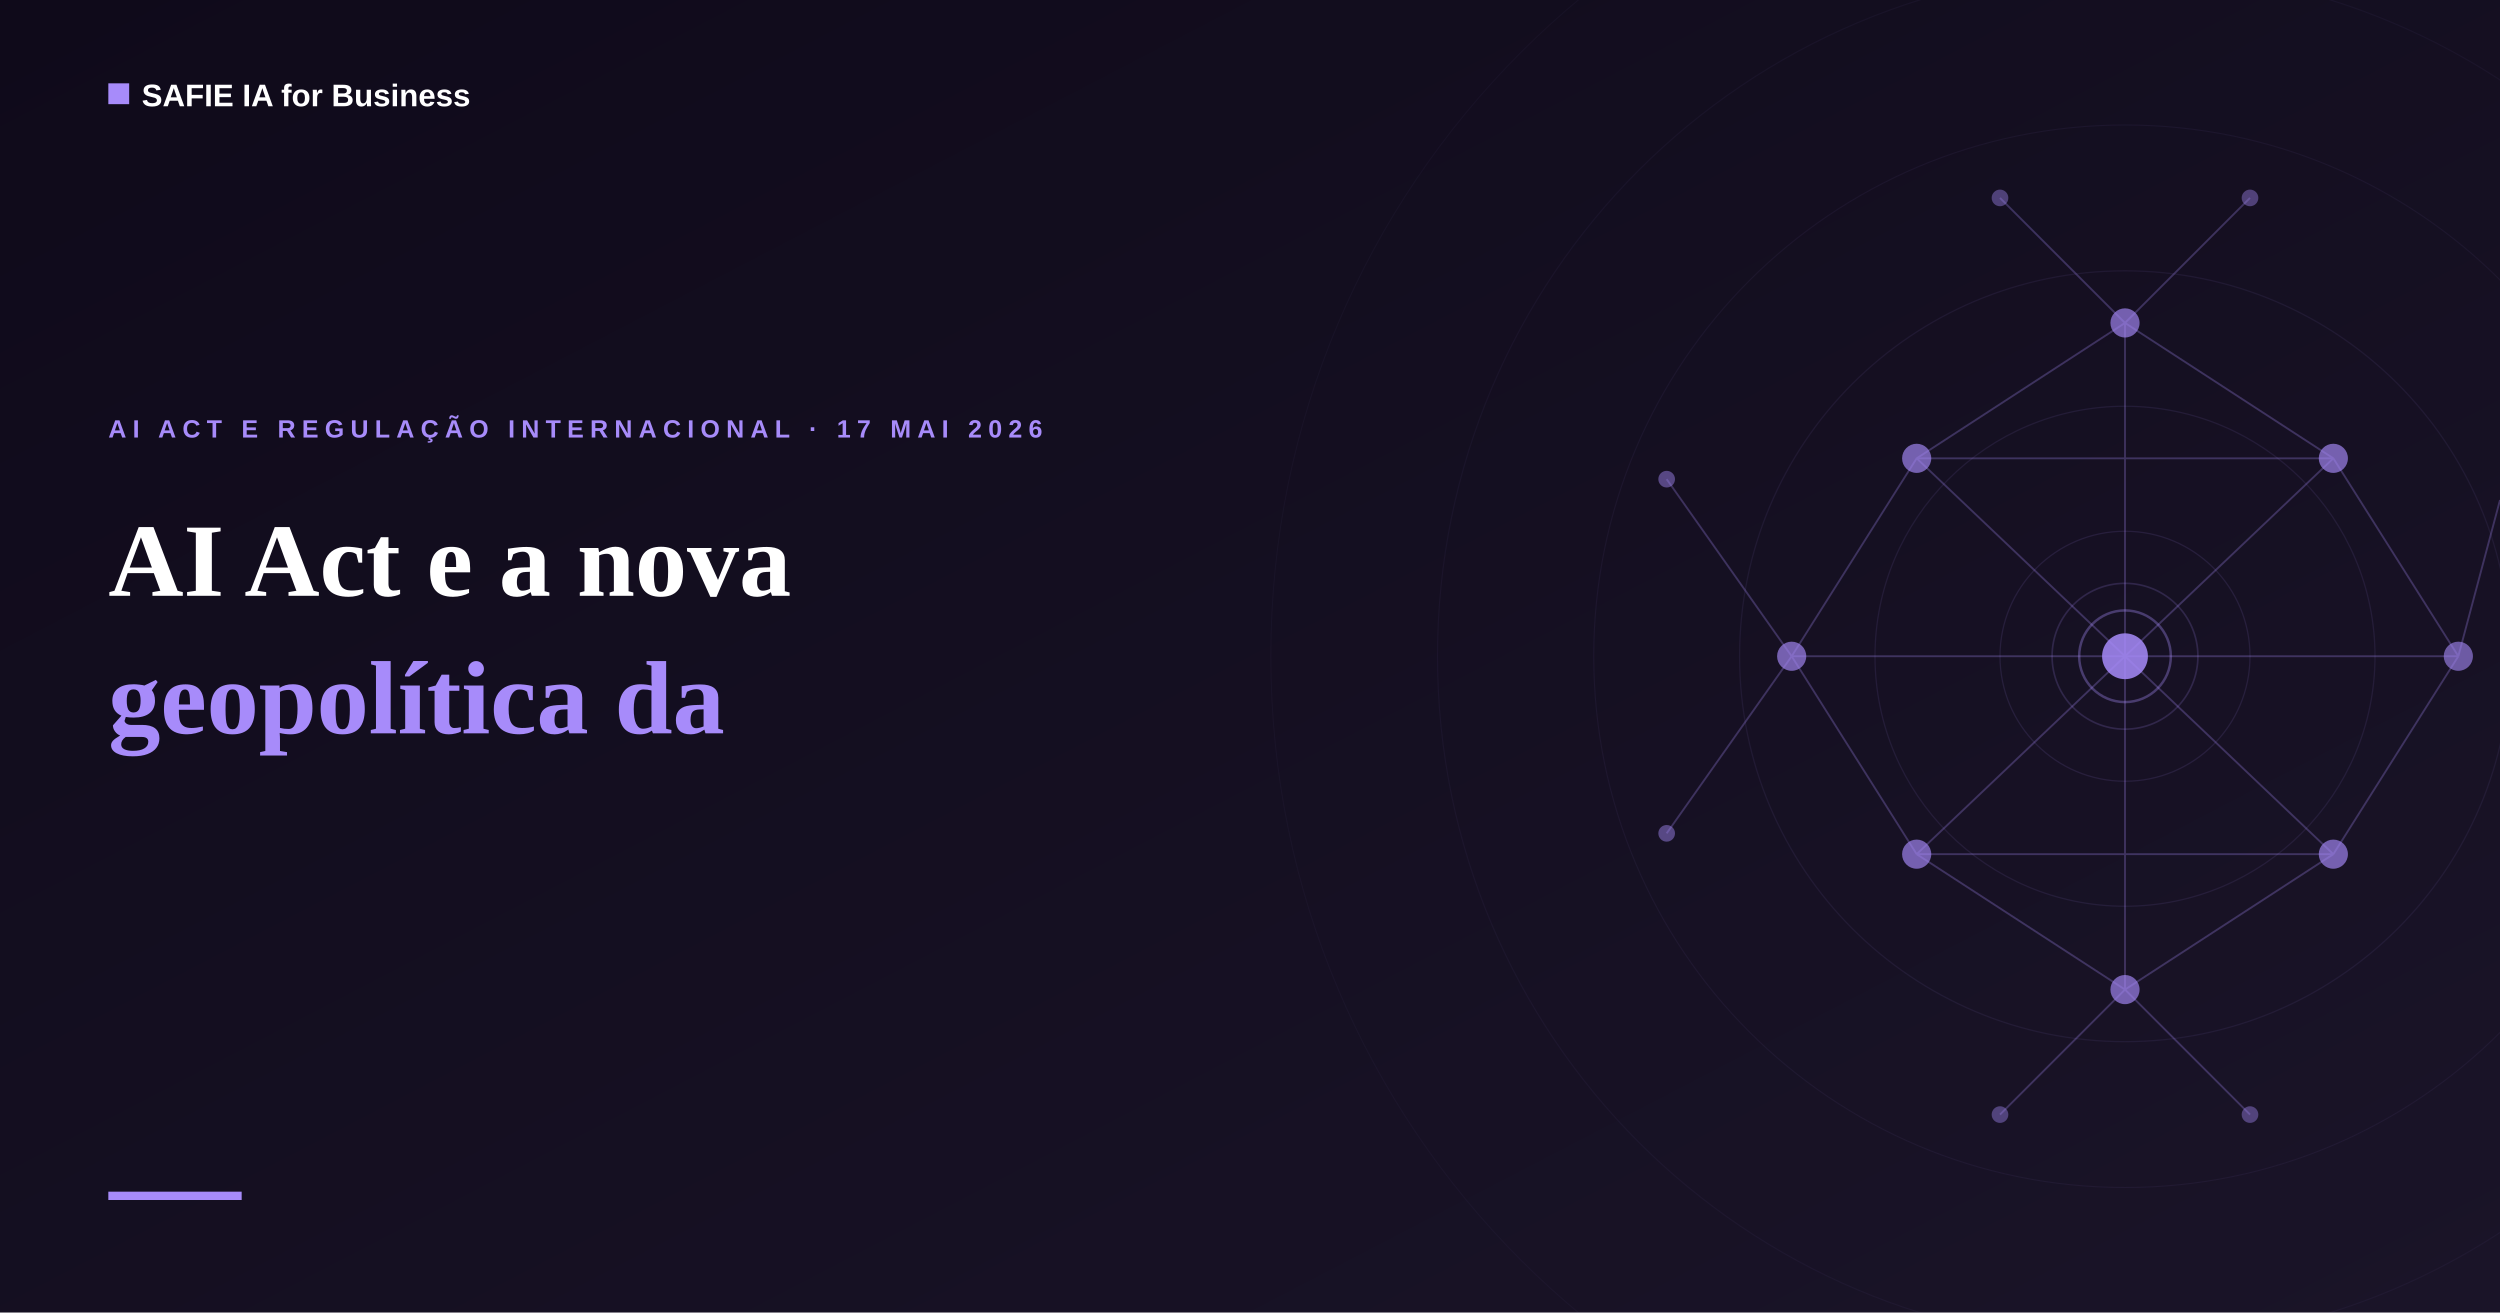
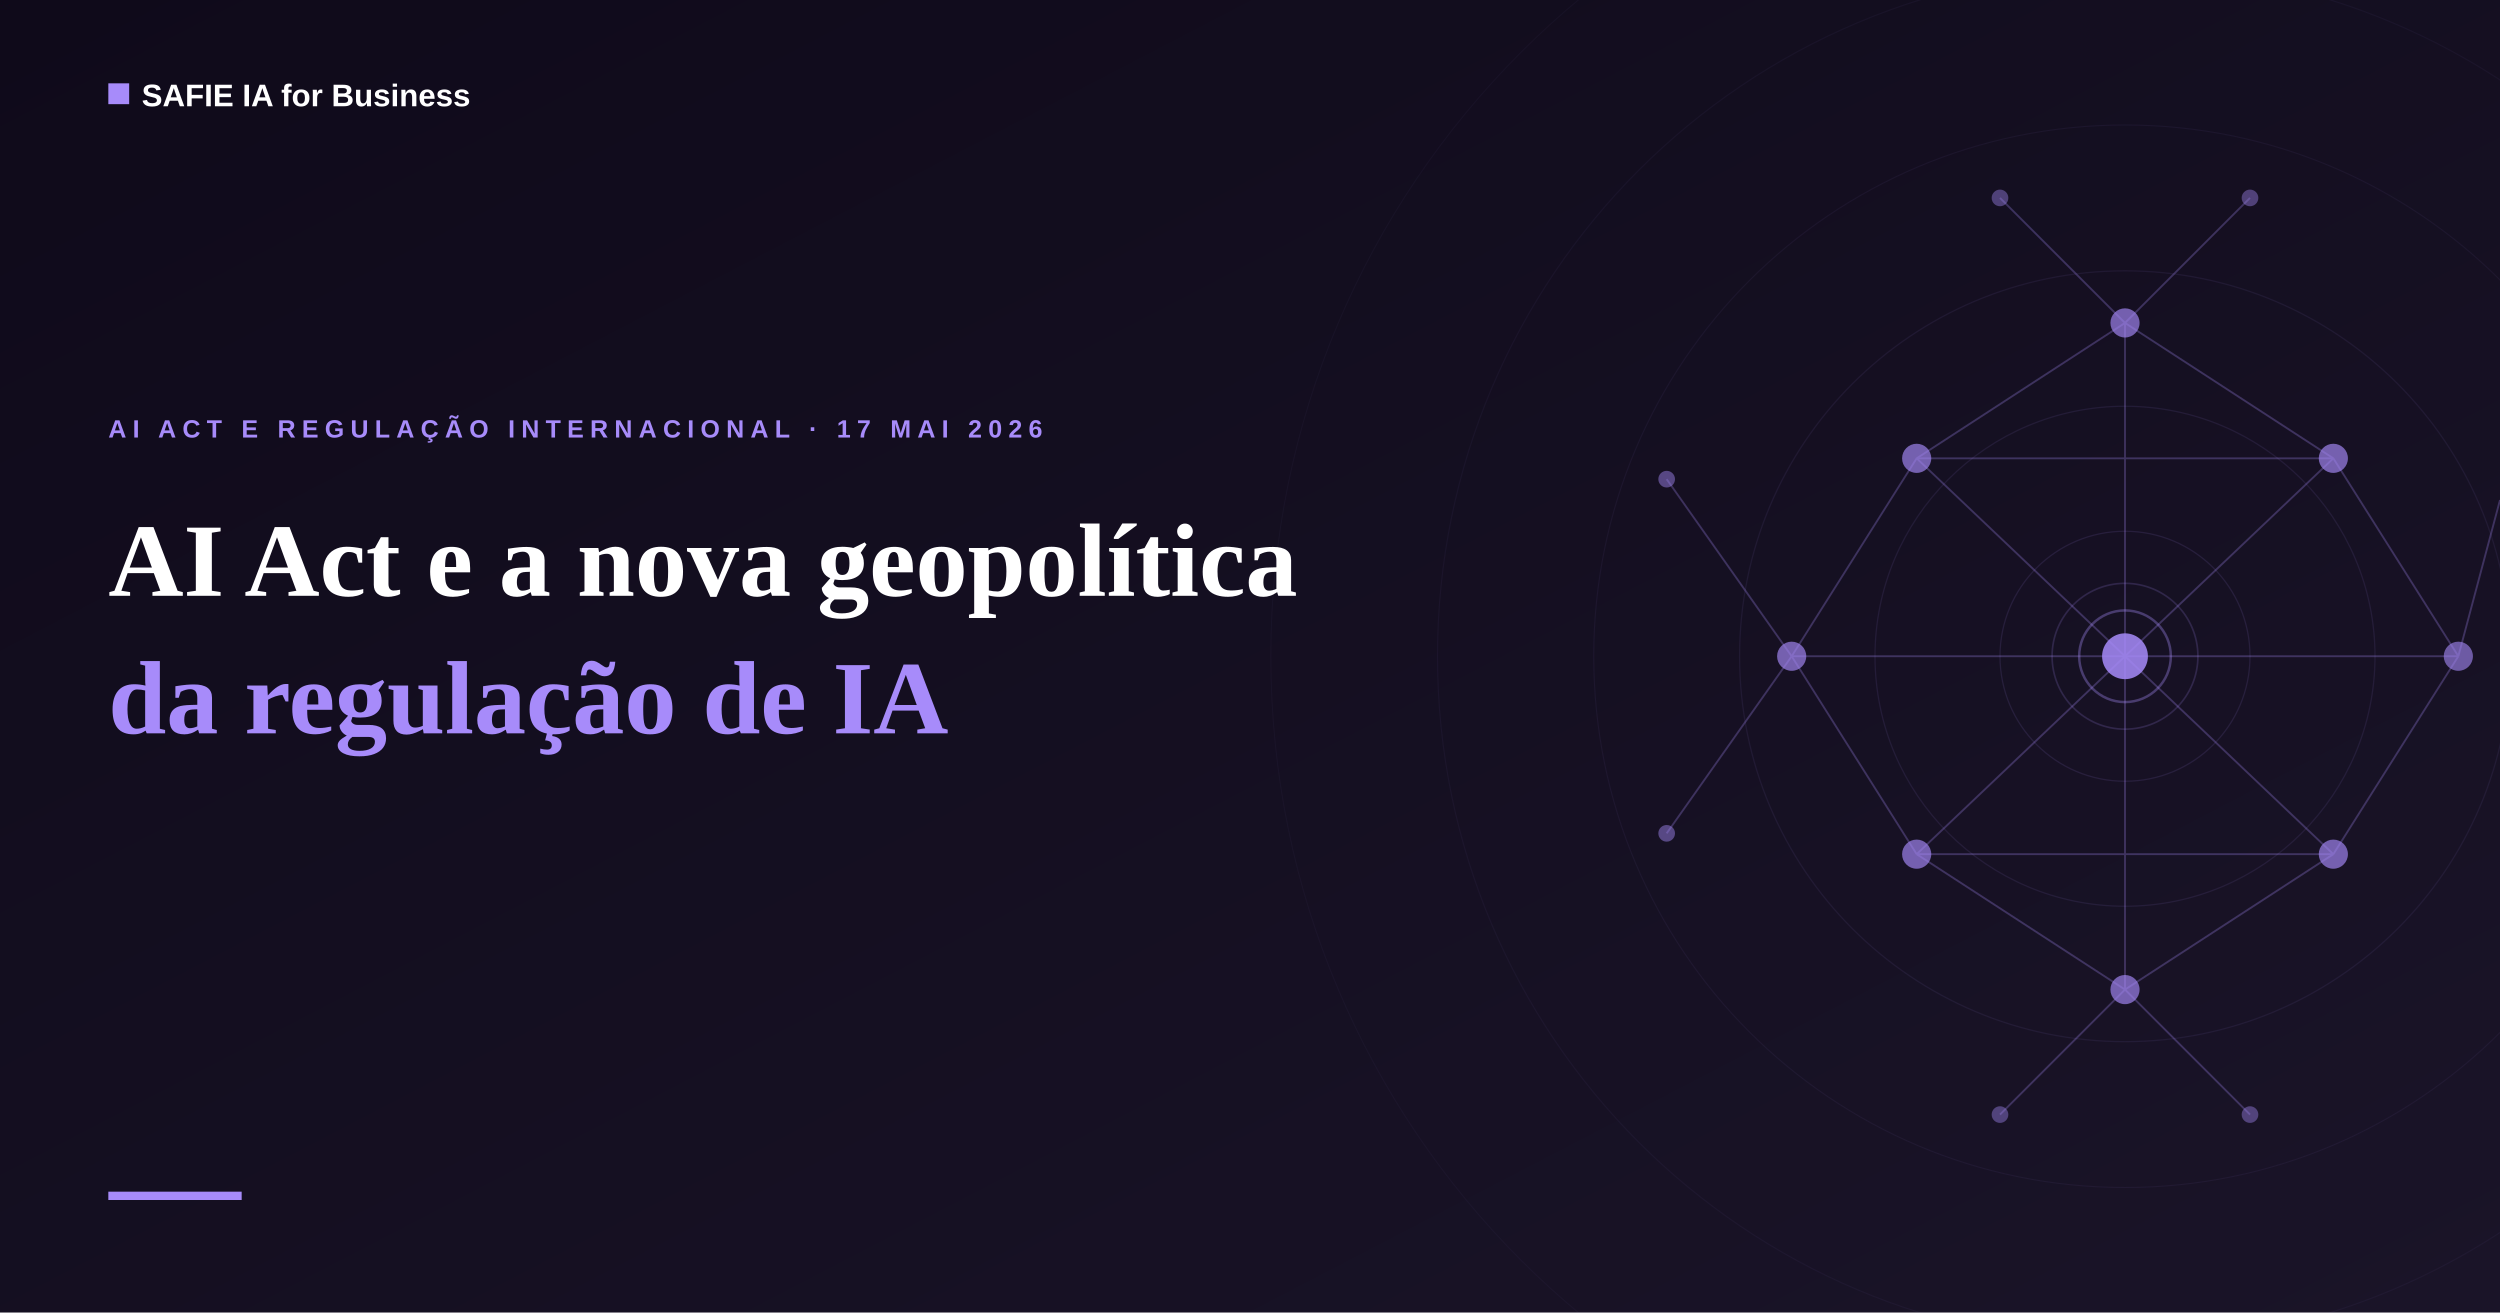
<svg xmlns="http://www.w3.org/2000/svg" viewBox="0 0 1200 630" width="1200" height="630">
  <defs>
    <linearGradient id="bg-grad" x1="0%" y1="0%" x2="100%" y2="100%">
      <stop offset="0%" stop-color="#0f0a1a" />
      <stop offset="100%" stop-color="#1a1428" />
    </linearGradient>
  </defs>
  <rect width="1200" height="630" fill="url(#bg-grad)" />
  <g stroke="#a78bfa" fill="none">
    <circle cx="1020" cy="315" r="60" stroke-width="0.6" opacity="0.12" />
    <circle cx="1020" cy="315" r="120" stroke-width="0.6" opacity="0.10" />
    <circle cx="1020" cy="315" r="185" stroke-width="0.6" opacity="0.08" />
    <circle cx="1020" cy="315" r="255" stroke-width="0.5" opacity="0.06" />
    <circle cx="1020" cy="315" r="330" stroke-width="0.5" opacity="0.05" />
    <circle cx="1020" cy="315" r="410" stroke-width="0.4" opacity="0.04" />
  </g>
  <g stroke="#a78bfa" stroke-width="0.9" opacity="0.28" fill="none">
    <line x1="1020" y1="315" x2="920" y2="220" />
    <line x1="1020" y1="315" x2="1120" y2="220" />
    <line x1="1020" y1="315" x2="920" y2="410" />
    <line x1="1020" y1="315" x2="1120" y2="410" />
    <line x1="1020" y1="315" x2="860" y2="315" />
    <line x1="1020" y1="315" x2="1180" y2="315" />
    <line x1="1020" y1="315" x2="1020" y2="155" />
    <line x1="1020" y1="315" x2="1020" y2="475" />
    <line x1="920" y1="220" x2="1120" y2="220" />
    <line x1="920" y1="410" x2="1120" y2="410" />
    <line x1="920" y1="220" x2="860" y2="315" />
    <line x1="920" y1="410" x2="860" y2="315" />
    <line x1="1120" y1="220" x2="1180" y2="315" />
    <line x1="1120" y1="410" x2="1180" y2="315" />
    <line x1="1020" y1="155" x2="920" y2="220" />
    <line x1="1020" y1="155" x2="1120" y2="220" />
    <line x1="1020" y1="475" x2="920" y2="410" />
    <line x1="1020" y1="475" x2="1120" y2="410" />
    <line x1="860" y1="315" x2="800" y2="230" />
    <line x1="860" y1="315" x2="800" y2="400" />
    <line x1="1180" y1="315" x2="1200" y2="240" />
    <line x1="1020" y1="155" x2="960" y2="95" />
    <line x1="1020" y1="155" x2="1080" y2="95" />
    <line x1="1020" y1="475" x2="960" y2="535" />
    <line x1="1020" y1="475" x2="1080" y2="535" />
  </g>
  <circle cx="1020" cy="315" r="11" fill="#a78bfa" opacity="0.85" />
  <circle cx="1020" cy="315" r="22" fill="none" stroke="#a78bfa" stroke-width="1.2" opacity="0.35" />
  <circle cx="1020" cy="315" r="35" fill="none" stroke="#a78bfa" stroke-width="0.8" opacity="0.18" />
  <circle cx="920" cy="220" r="7" fill="#a78bfa" opacity="0.65" />
  <circle cx="1120" cy="220" r="7" fill="#a78bfa" opacity="0.65" />
  <circle cx="920" cy="410" r="7" fill="#a78bfa" opacity="0.65" />
  <circle cx="1120" cy="410" r="7" fill="#a78bfa" opacity="0.65" />
  <circle cx="860" cy="315" r="7" fill="#a78bfa" opacity="0.65" />
  <circle cx="1180" cy="315" r="7" fill="#a78bfa" opacity="0.60" />
  <circle cx="1020" cy="155" r="7" fill="#a78bfa" opacity="0.65" />
  <circle cx="1020" cy="475" r="7" fill="#a78bfa" opacity="0.65" />
  <circle cx="800" cy="230" r="4" fill="#a78bfa" opacity="0.45" />
  <circle cx="800" cy="400" r="4" fill="#a78bfa" opacity="0.45" />
  <circle cx="960" cy="95" r="4" fill="#a78bfa" opacity="0.40" />
  <circle cx="1080" cy="95" r="4" fill="#a78bfa" opacity="0.40" />
  <circle cx="960" cy="535" r="4" fill="#a78bfa" opacity="0.40" />
  <circle cx="1080" cy="535" r="4" fill="#a78bfa" opacity="0.40" />
  <rect x="52" y="40" width="10" height="10" fill="#a78bfa" />
  <text x="68" y="51" fill="#ffffff" font-family="'DM Sans', Arial, sans-serif" font-size="15" font-weight="600">SAFIE IA for Business</text>
  <text x="52" y="210" fill="#a78bfa" font-family="'DM Sans', Arial, sans-serif" font-size="12" font-weight="600" letter-spacing="3">AI ACT E REGULAÇÃO INTERNACIONAL · 17 MAI 2026</text>
-   <text x="52" y="286" fill="#ffffff" font-family="Georgia, 'Times New Roman', serif" font-size="50" font-weight="700">AI Act e a nova</text>
-   <text x="52" y="352" fill="#a78bfa" font-family="Georgia, 'Times New Roman', serif" font-size="50" font-weight="700">geopolítica da</text>
+   <text x="52" y="286" fill="#ffffff" font-family="Georgia, 'Times New Roman', serif" font-size="50" font-weight="700">AI Act e a nova geopolítica</text>
+   <text x="52" y="352" fill="#a78bfa" font-family="Georgia, 'Times New Roman', serif" font-size="50" font-weight="700">da regulação de IA</text>
  <text x="52" y="418" fill="#a78bfa" font-family="Georgia, 'Times New Roman', serif" font-size="50" font-weight="700" />
  <rect x="52" y="572" width="64" height="4" fill="#a78bfa" />
</svg>
